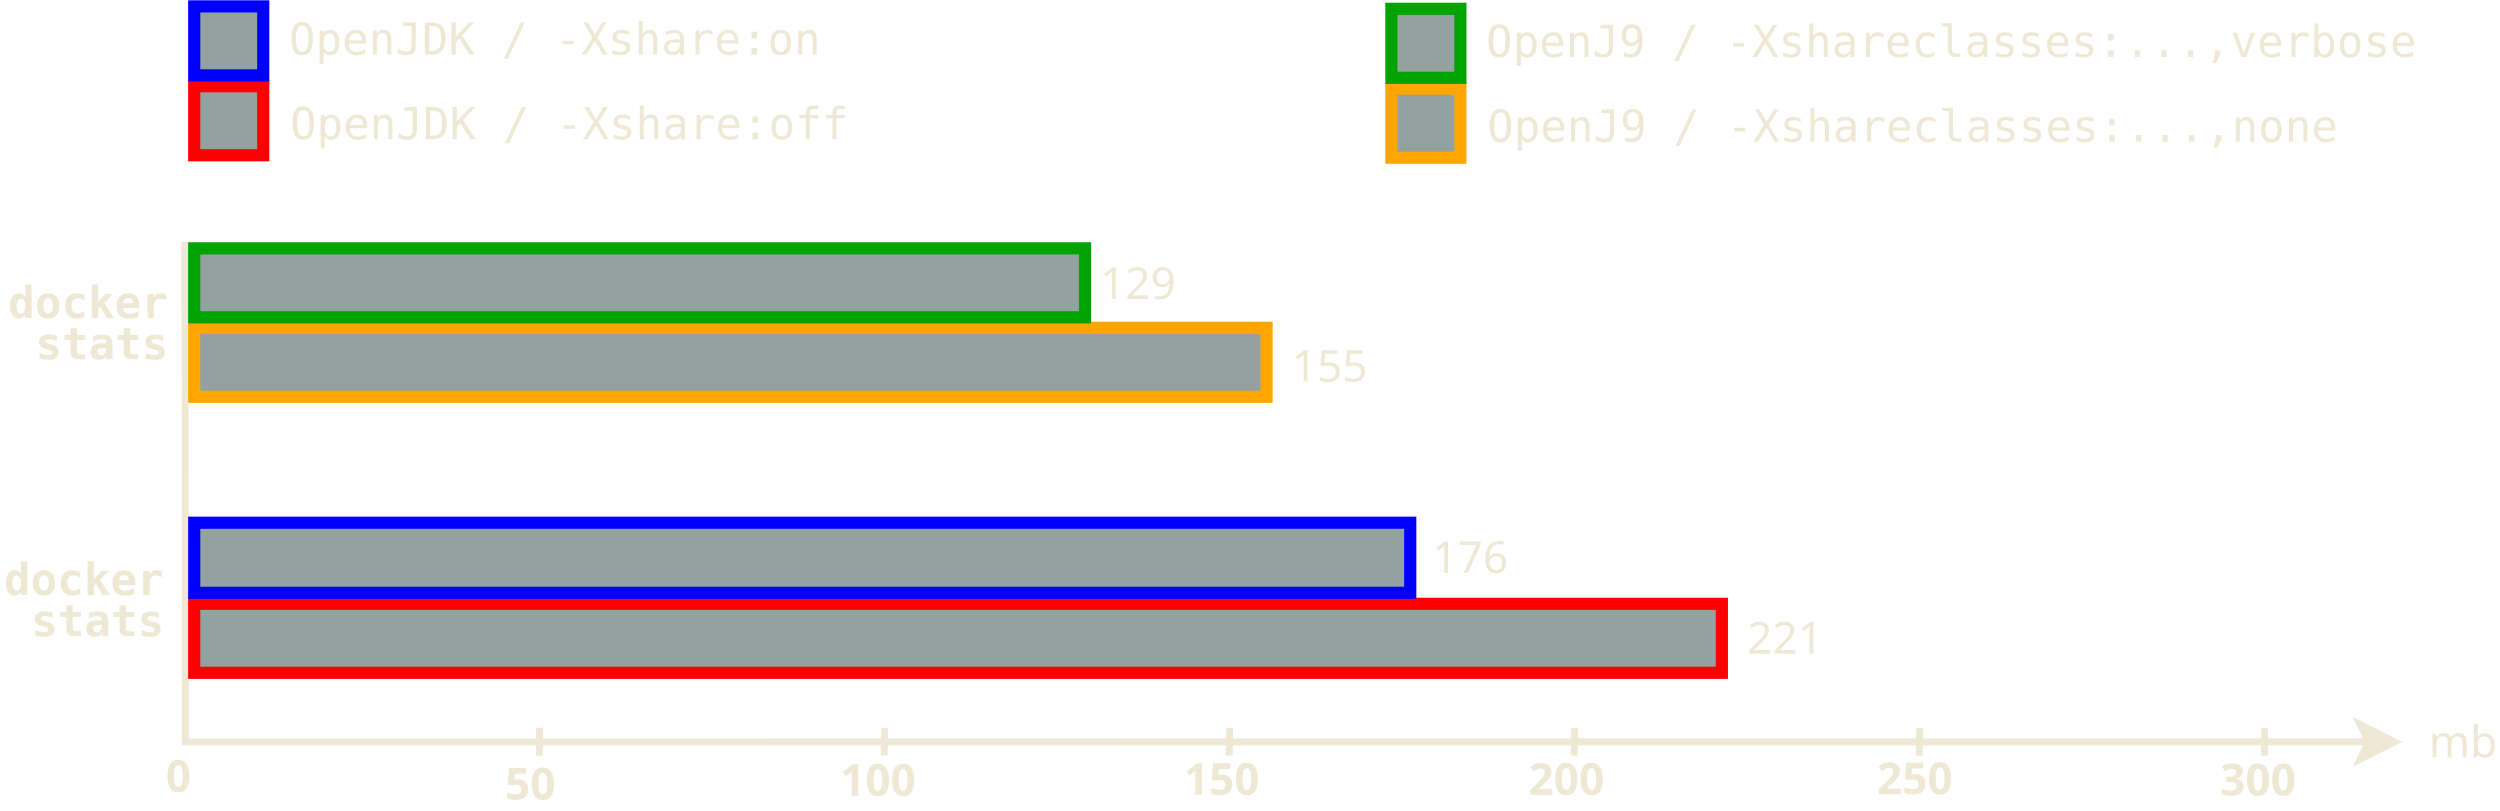
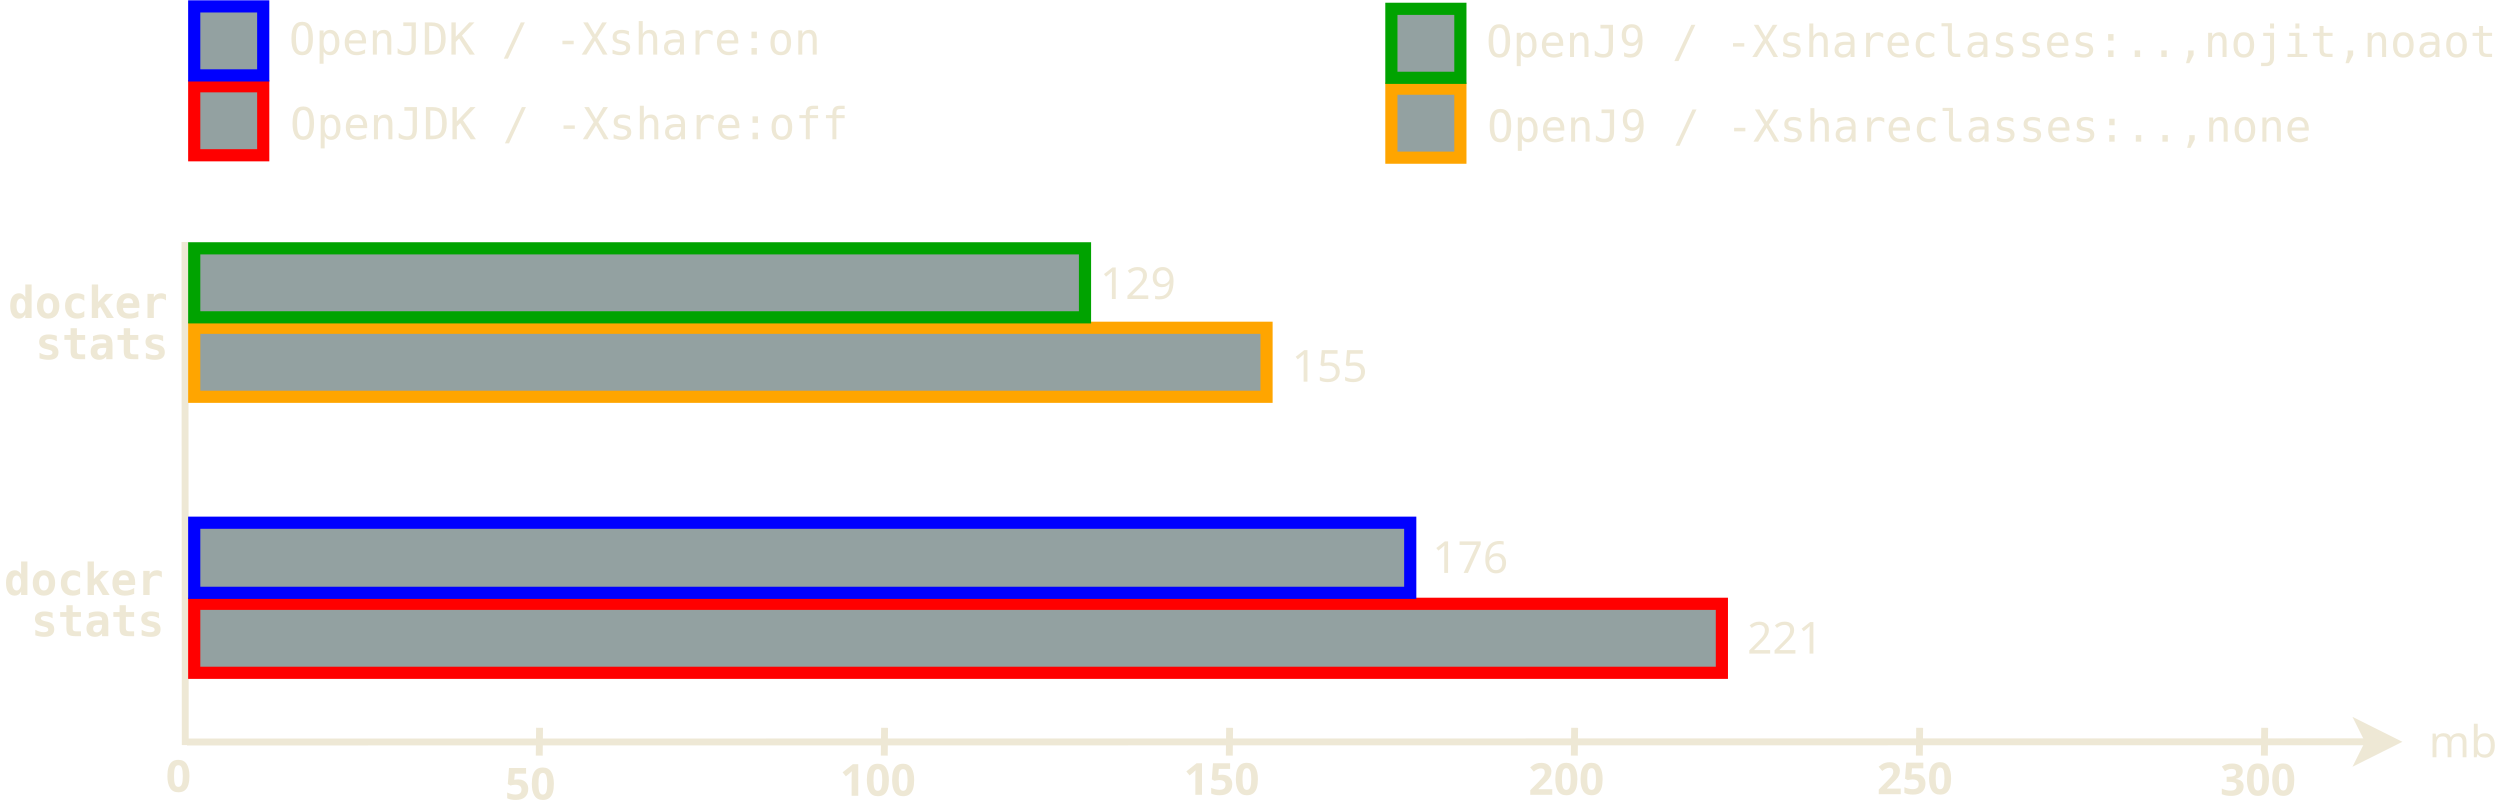
<svg xmlns="http://www.w3.org/2000/svg" width="37cm" height="12cm" viewBox="-56 265 724 235">
  <g>
    <line style="fill: none; fill-opacity:0; stroke-width: 2; stroke: #eee8d5" x1="-2.088" y1="480.056" x2="630.264" y2="480.001" />
    <polygon style="fill: #eee8d5" points="637.764,480 627.764,485.001 630.264,480.001 627.763,475.001 " />
    <polygon style="fill: none; fill-opacity:0; stroke-width: 2; stroke: #eee8d5" points="637.764,480 627.764,485.001 630.264,480.001 627.763,475.001 " />
  </g>
-   <line style="fill: none; fill-opacity:0; stroke-width: 2; stroke: #eee8d5" x1="-2.594" y1="480.942" x2="-2.686" y2="335.135" />
+   <line style="fill: none; fill-opacity:0; stroke-width: 2; stroke: #eee8d5" x1="-2.594" y1="480.942" x2="-2.686" y2="335.134" />
  <line style="fill: none; fill-opacity:0; stroke-width: 2; stroke: #eee8d5" x1="100" y1="484" x2="100.089" y2="475.94" />
  <line style="fill: none; fill-opacity:0; stroke-width: 2; stroke: #eee8d5" x1="200" y1="484" x2="200.09" y2="475.942" />
  <line style="fill: none; fill-opacity:0; stroke-width: 2; stroke: #eee8d5" x1="400" y1="484" x2="400.09" y2="475.942" />
  <line style="fill: none; fill-opacity:0; stroke-width: 2; stroke: #eee8d5" x1="500" y1="484" x2="500.09" y2="475.942" />
  <line style="fill: none; fill-opacity:0; stroke-width: 2; stroke: #eee8d5" x1="600" y1="484" x2="600.09" y2="475.942" />
  <g>
    <rect style="fill: #93a1a1" x="0" y="440" width="442.766" height="20" />
    <rect style="fill: none; fill-opacity:0; stroke-width: 3.528; stroke: #ff0000" x="0" y="440" width="442.766" height="20" />
  </g>
  <g>
    <rect style="fill: #93a1a1" x="0" y="416.5" width="352.442" height="20.319" />
    <rect style="fill: none; fill-opacity:0; stroke-width: 3.528; stroke: #0000ff" x="0" y="416.5" width="352.442" height="20.319" />
  </g>
  <text font-size="12.8" style="fill: #eee8d5;text-anchor:start;font-family:sans-serif;font-style:normal;font-weight:normal" x="450.102" y="454.438">
    <tspan x="450.102" y="454.438">221</tspan>
  </text>
  <text font-size="12.8" style="fill: #eee8d5;text-anchor:start;font-family:sans-serif;font-style:normal;font-weight:normal" x="358.86" y="431.056">
    <tspan x="358.86" y="431.056">176</tspan>
  </text>
  <text font-size="12.8" style="fill: #eee8d5;text-anchor:start;font-family:sans-serif;font-style:normal;font-weight:700" x="90.074" y="496.728">
    <tspan x="90.074" y="496.728">50</tspan>
  </text>
  <text font-size="12.8" style="fill: #eee8d5;text-anchor:start;font-family:sans-serif;font-style:normal;font-weight:700" x="187.175" y="495.638">
    <tspan x="187.175" y="495.638">100</tspan>
  </text>
  <text font-size="12.8" style="fill: #000000;text-anchor:start;font-family:sans-serif;font-style:normal;font-weight:normal" x="300" y="500">
    <tspan x="300" y="500" />
  </text>
  <line style="fill: none; fill-opacity:0; stroke-width: 2; stroke: #eee8d5" x1="300" y1="484" x2="300.09" y2="475.942" />
  <text font-size="12.8" style="fill: #eee8d5;text-anchor:start;font-family:sans-serif;font-style:normal;font-weight:700" x="286.802" y="495.368">
    <tspan x="286.802" y="495.368">150</tspan>
  </text>
  <text font-size="12.8" style="fill: #eee8d5;text-anchor:start;font-family:sans-serif;font-style:normal;font-weight:700" x="386.716" y="495.368">
    <tspan x="386.716" y="495.368">200</tspan>
  </text>
  <text font-size="12.8" style="fill: #eee8d5;text-anchor:start;font-family:sans-serif;font-style:normal;font-weight:700" x="487.72" y="495.18">
    <tspan x="487.72" y="495.18">250</tspan>
  </text>
  <text font-size="12.8" style="fill: #eee8d5;text-anchor:start;font-family:sans-serif;font-style:normal;font-weight:700" x="587.174" y="495.552">
    <tspan x="587.174" y="495.552">300</tspan>
  </text>
  <text font-size="12.8" style="fill: #eee8d5;text-anchor:start;font-family:sans-serif;font-style:normal;font-weight:normal" x="647.65" y="484.489">
    <tspan x="647.65" y="484.489">mb</tspan>
  </text>
  <text font-size="12.8" style="fill: #eee8d5;text-anchor:end;font-family:monospace;font-style:normal;font-weight:700" x="-8.877" y="437.453">
    <tspan x="-8.877" y="437.453">docker</tspan>
  </text>
  <text font-size="12.8" style="fill: #eee8d5;text-anchor:end;font-family:monospace;font-style:normal;font-weight:700" x="-8.713" y="449.389">
    <tspan x="-8.713" y="449.389">stats</tspan>
  </text>
-   <text font-size="12.8" style="fill: #eee8d5;text-anchor:start;font-family:sans-serif;font-style:normal;font-weight:700" x="-8.231" y="494.505">
-     <tspan x="-8.231" y="494.505">0</tspan>
+   <text font-size="12.8" style="fill: #eee8d5;text-anchor:start;font-family:sans-serif;font-style:normal;font-weight:700" x="-8.231" y="494.504">
+     <tspan x="-8.231" y="494.504">0</tspan>
  </text>
  <text font-size="12.8" style="fill: #000000;text-anchor:start;font-family:monospace;font-style:normal;font-weight:normal" x="28.78" y="301.204">
    <tspan x="28.78" y="301.204" />
  </text>
  <text font-size="12.8" style="fill: #eee8d5;text-anchor:start;font-family:monospace;font-style:normal;font-weight:normal" x="27.757" y="305.362">
    <tspan x="27.757" y="305.362">OpenJDK / -Xshare:off</tspan>
  </text>
-   <text font-size="12.8" style="fill: #eee8d5;text-anchor:start;font-family:monospace;font-style:normal;font-weight:normal" x="27.442" y="280.819">
-     <tspan x="27.442" y="280.819">OpenJDK / -Xshare:on</tspan>
+   <text font-size="12.8" style="fill: #eee8d5;text-anchor:start;font-family:monospace;font-style:normal;font-weight:normal" x="27.442" y="280.818">
+     <tspan x="27.442" y="280.818">OpenJDK / -Xshare:on</tspan>
  </text>
  <g>
    <rect style="fill: #93a1a1" x="0" y="290" width="20" height="20" />
    <rect style="fill: none; fill-opacity:0; stroke-width: 3.528; stroke: #ff0000" x="0" y="290" width="20" height="20" />
  </g>
  <g>
    <rect style="fill: #93a1a1" x="0" y="266.854" width="20" height="20" />
    <rect style="fill: none; fill-opacity:0; stroke-width: 3.528; stroke: #0000ff" x="0" y="266.854" width="20" height="20" />
  </g>
  <g>
    <rect style="fill: #93a1a1" x="0" y="360" width="310.792" height="20" />
    <rect style="fill: none; fill-opacity:0; stroke-width: 3.528; stroke: #ffa500" x="0" y="360" width="310.792" height="20" />
  </g>
-   <text font-size="12.8" style="fill: #eee8d5;text-anchor:start;font-family:sans-serif;font-style:normal;font-weight:normal" x="318.1" y="375.627">
-     <tspan x="318.1" y="375.627">155</tspan>
+   <text font-size="12.8" style="fill: #eee8d5;text-anchor:start;font-family:sans-serif;font-style:normal;font-weight:normal" x="318.1" y="375.628">
+     <tspan x="318.1" y="375.628">155</tspan>
  </text>
  <g>
-     <rect style="fill: #93a1a1" x="0" y="336.973" width="258.178" height="20" />
-     <rect style="fill: none; fill-opacity:0; stroke-width: 3.528; stroke: #00a300" x="0" y="336.973" width="258.178" height="20" />
+     <rect style="fill: #93a1a1" x="0" y="336.972" width="258.178" height="20" />
+     <rect style="fill: none; fill-opacity:0; stroke-width: 3.528; stroke: #00a300" x="0" y="336.972" width="258.178" height="20" />
  </g>
  <text font-size="12.8" style="fill: #eee8d5;text-anchor:start;font-family:sans-serif;font-style:normal;font-weight:normal" x="262.534" y="351.656">
    <tspan x="262.534" y="351.656">129</tspan>
  </text>
  <text font-size="12.8" style="fill: #000000;text-anchor:start;font-family:monospace;font-style:normal;font-weight:normal" x="375.756" y="301.904">
    <tspan x="375.756" y="301.904" />
  </text>
  <text font-size="12.8" style="fill: #eee8d5;text-anchor:start;font-family:monospace;font-style:normal;font-weight:normal" x="374.734" y="306.062">
-     <tspan x="374.734" y="306.062">OpenJ9 / -Xshareclasses:...,none</tspan>
+     <tspan x="374.734" y="306.062">OpenJ9 / -Xshareclasses:..,none</tspan>
  </text>
-   <text font-size="12.8" style="fill: #eee8d5;text-anchor:start;font-family:monospace;font-style:normal;font-weight:normal" x="374.419" y="281.519">
-     <tspan x="374.419" y="281.519">OpenJ9 / -Xshareclasses:...,verbose</tspan>
+   <text font-size="12.8" style="fill: #eee8d5;text-anchor:start;font-family:monospace;font-style:normal;font-weight:normal" x="374.418" y="281.518">
+     <tspan x="374.418" y="281.518">OpenJ9 / -Xshareclasses:..,nojit,noaot</tspan>
  </text>
-   <text font-size="12.8" style="fill: #eee8d5;text-anchor:end;font-family:monospace;font-style:normal;font-weight:700" x="-7.657" y="357.166">
-     <tspan x="-7.657" y="357.166">docker</tspan>
+   <text font-size="12.8" style="fill: #eee8d5;text-anchor:end;font-family:monospace;font-style:normal;font-weight:700" x="-7.657" y="357.167">
+     <tspan x="-7.657" y="357.167">docker</tspan>
  </text>
-   <text font-size="12.8" style="fill: #eee8d5;text-anchor:end;font-family:monospace;font-style:normal;font-weight:700" x="-7.493" y="369.102">
-     <tspan x="-7.493" y="369.102">stats</tspan>
+   <text font-size="12.8" style="fill: #eee8d5;text-anchor:end;font-family:monospace;font-style:normal;font-weight:700" x="-7.493" y="369.103">
+     <tspan x="-7.493" y="369.103">stats</tspan>
  </text>
  <g>
    <g>
-       <rect style="fill: #93a1a1" x="346.977" y="290.7" width="20" height="20" />
-       <rect style="fill: none; fill-opacity:0; stroke-width: 3.528; stroke: #ffa500" x="346.977" y="290.7" width="20" height="20" />
+       <rect style="fill: #93a1a1" x="346.976" y="290.7" width="20" height="20" />
+       <rect style="fill: none; fill-opacity:0; stroke-width: 3.528; stroke: #ffa500" x="346.976" y="290.7" width="20" height="20" />
    </g>
    <g>
-       <rect style="fill: #93a1a1" x="346.977" y="267.553" width="20" height="20" />
-       <rect style="fill: none; fill-opacity:0; stroke-width: 3.528; stroke: #00a300" x="346.977" y="267.553" width="20" height="20" />
+       <rect style="fill: #93a1a1" x="346.976" y="267.554" width="20" height="20" />
+       <rect style="fill: none; fill-opacity:0; stroke-width: 3.528; stroke: #00a300" x="346.976" y="267.554" width="20" height="20" />
    </g>
  </g>
+   <text font-size="12.8" style="fill: #000000;text-anchor:start;font-family:sans-serif;font-style:normal;font-weight:normal" x="488" y="279">
+     <tspan x="488" y="279" />
+   </text>
</svg>
